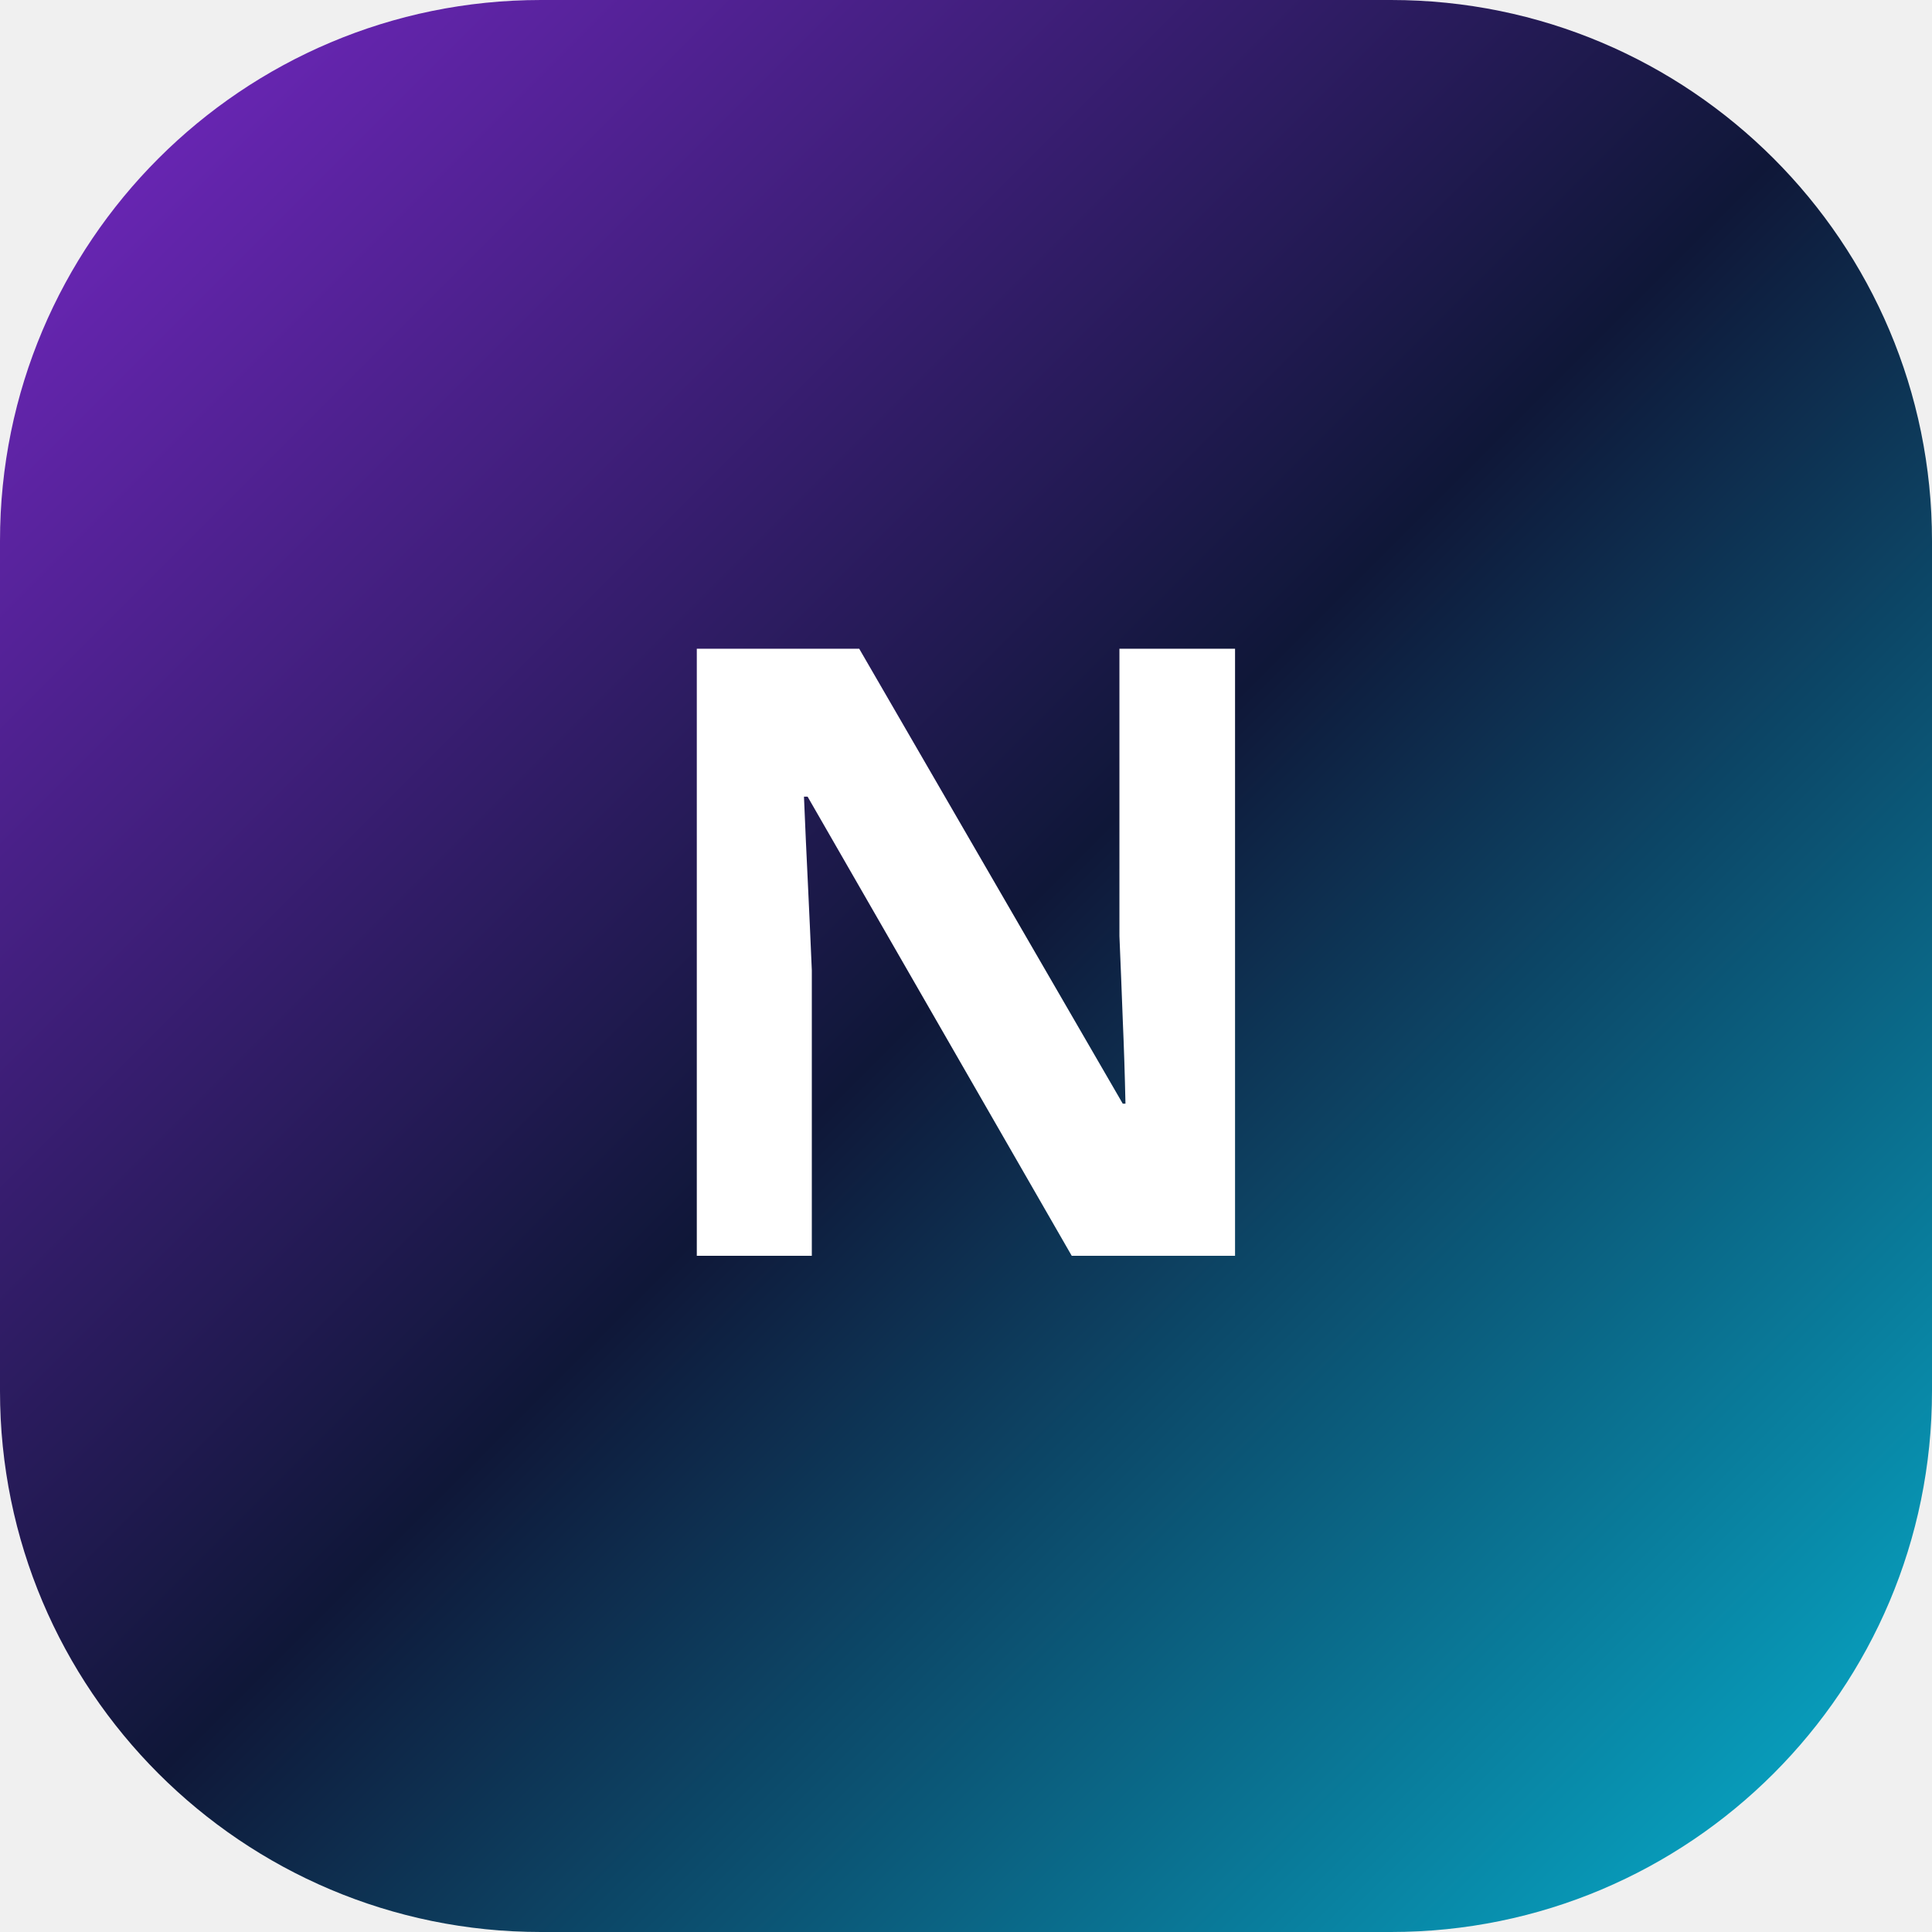
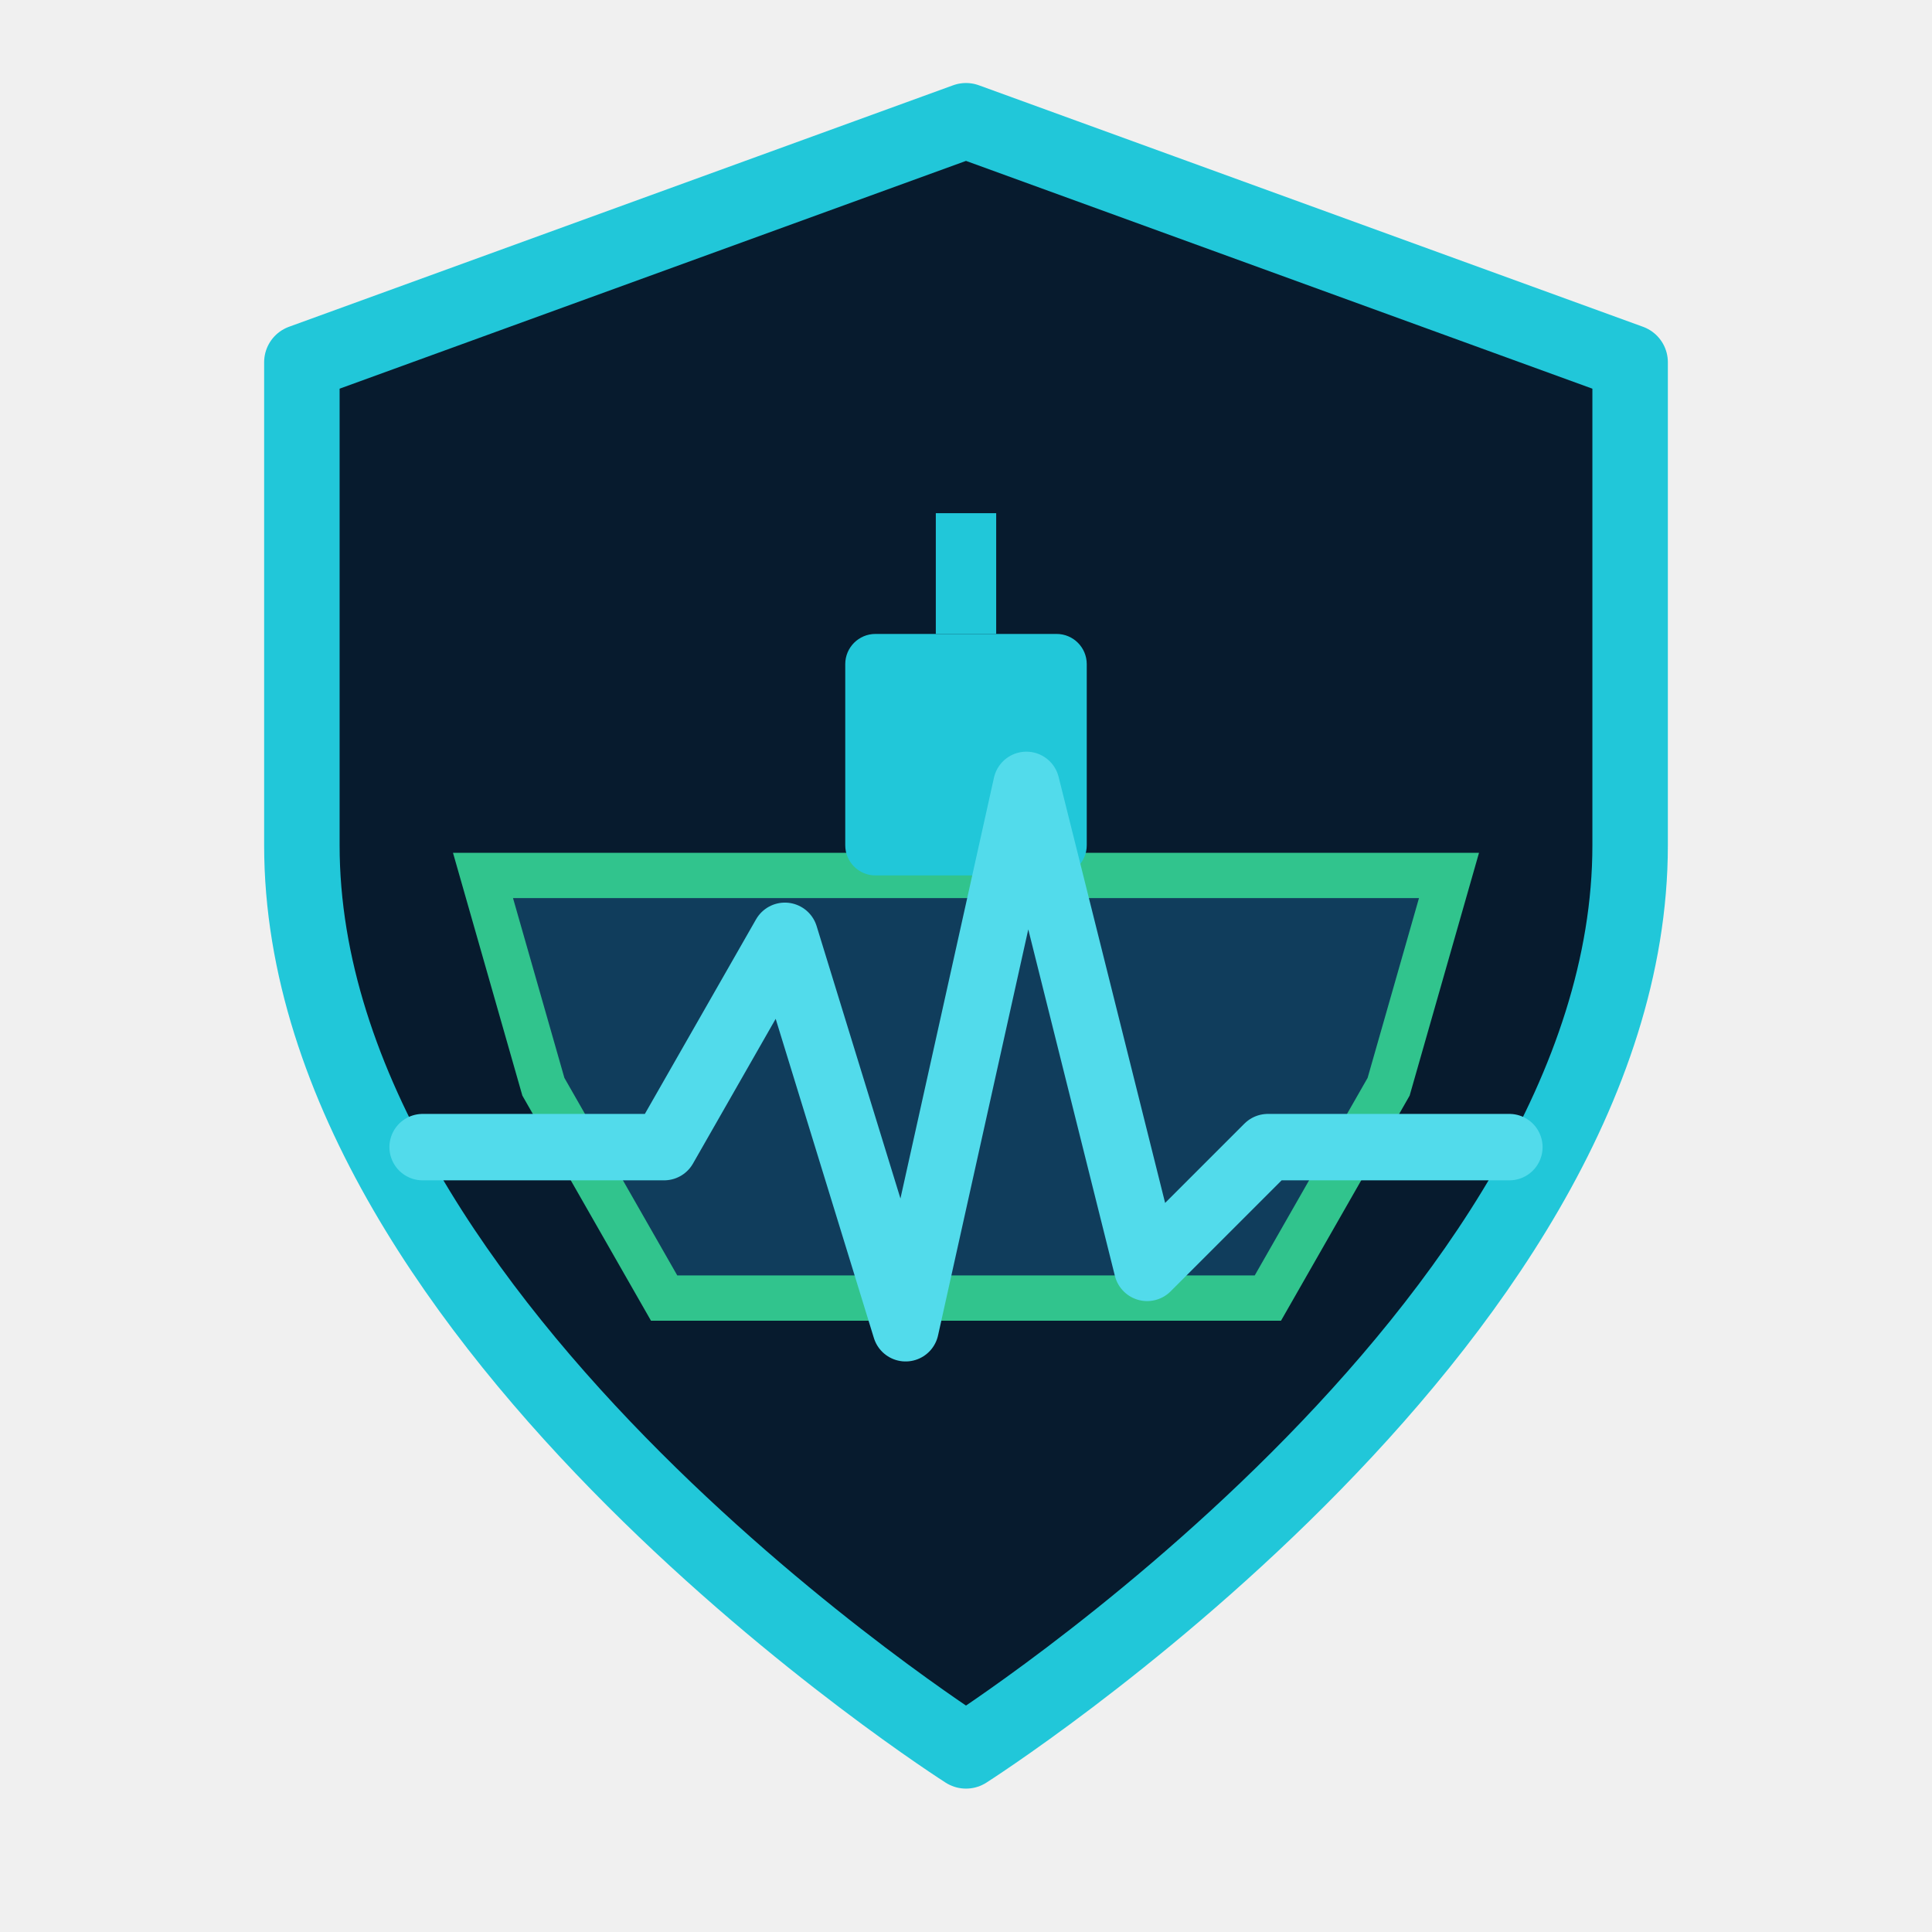
- <svg xmlns="http://www.w3.org/2000/svg" viewBox="0 0 100 100">
-   <defs>
-     <linearGradient id="grad" x1="0%" y1="0%" x2="100%" y2="100%">
-       <stop offset="0%" stop-color="#7928ca" />
-       <stop offset="50%" stop-color="#0f1738" />
-       <stop offset="100%" stop-color="#06b6d4" />
-     </linearGradient>
-   </defs>
-   <rect width="100" height="100" rx="28" fill="url(#grad)" />
-   <text x="50" y="65" font-family="'Plus Jakarta Sans', system-ui, sans-serif" font-size="44" font-weight="800" fill="#ffffff" text-anchor="middle">N</text>
+ <svg xmlns="http://www.w3.org/2000/svg" viewBox="0 0 64 64" fill="none">
+   <path d="M32 4L10 12V28C10 44 32 58 32 58C32 58 54 44 54 28V12L32 4Z" fill="#071B2E" stroke="#21C7D9" stroke-width="2.5" stroke-linejoin="round" />
+   <path d="M18 36L22 43H42L46 36L48 29H16L18 36Z" fill="#103D5C" stroke="#31C48D" stroke-width="1.5" />
+   <rect x="28" y="21" width="8" height="8" rx="1" fill="#21C7D9" />
+   <line x1="32" y1="17" x2="32" y2="21" stroke="#21C7D9" stroke-width="2" />
+   <path d="M14 38L22 38L26 31L30 44L34 26L38 42L42 38L50 38" stroke="#52DBEB" stroke-width="2.2" stroke-linecap="round" stroke-linejoin="round" />
</svg>
